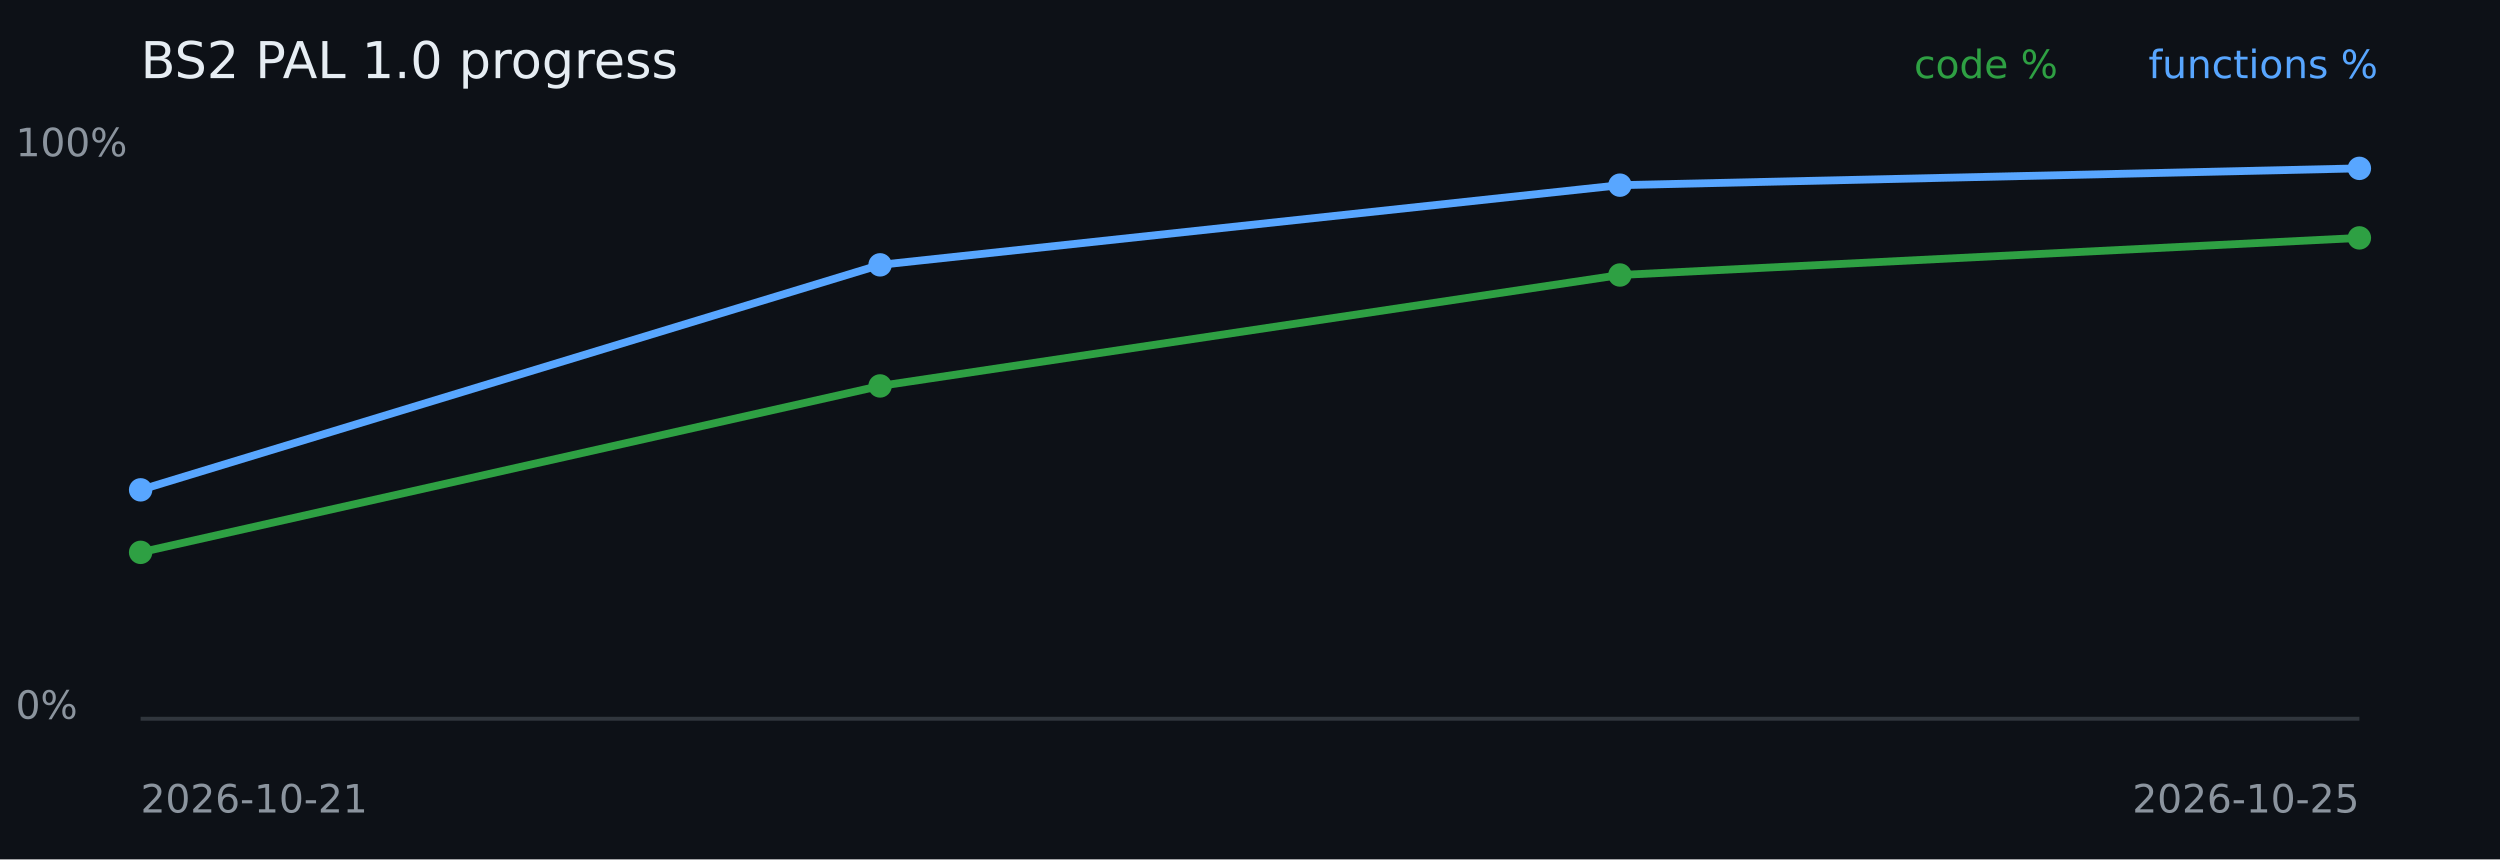
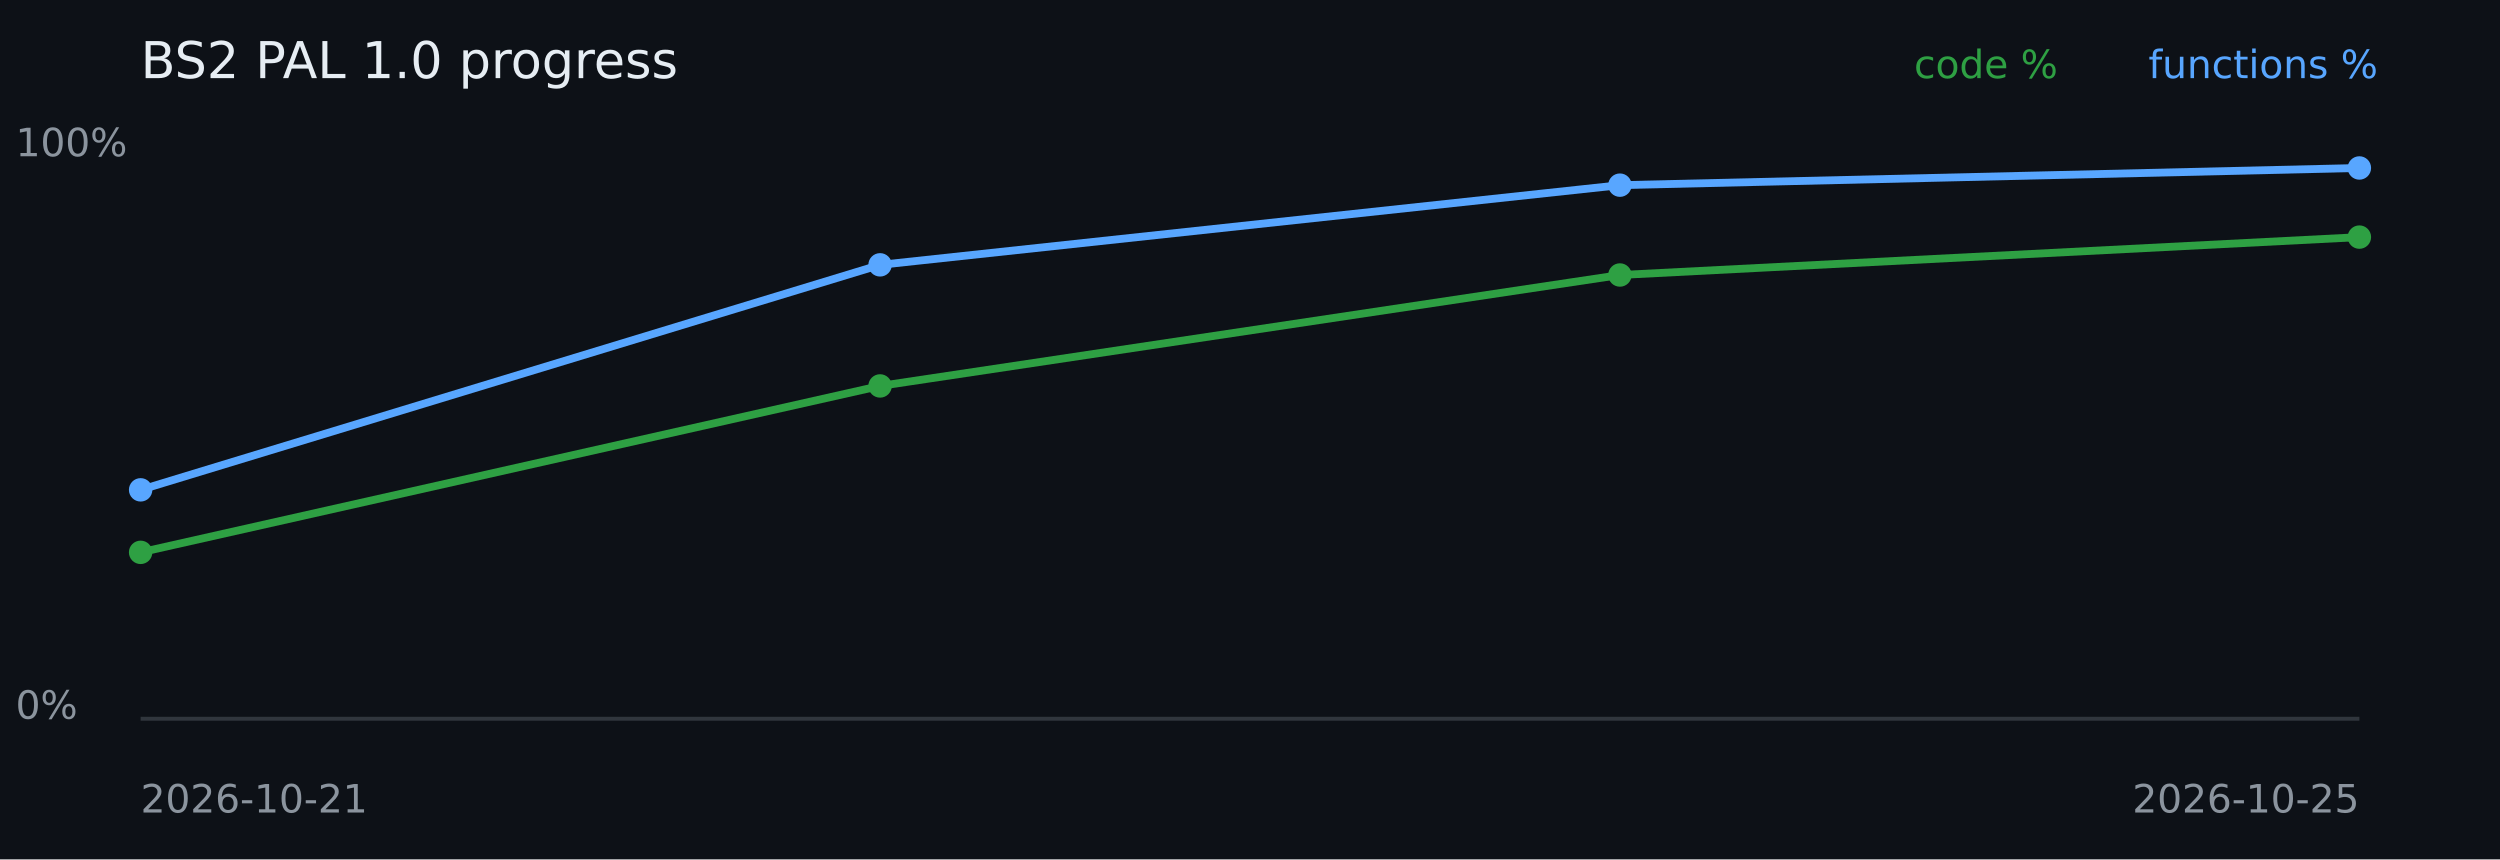
<svg xmlns="http://www.w3.org/2000/svg" width="640" height="220" font-family="Verdana,DejaVu Sans,sans-serif">
  <rect width="100%" height="100%" fill="#0d1117" />
  <text x="36" y="20" font-size="13" fill="#e6edf3">BS2 PAL 1.0 progress</text>
  <line x1="36" y1="184" x2="604" y2="184" stroke="#30363d" />
  <text x="4" y="40" font-size="10" fill="#8b949e">100%</text>
  <text x="4" y="184" font-size="10" fill="#8b949e">0%</text>
-   <polyline fill="none" stroke="#58a6ff" stroke-width="2" points="36.0,125.4 225.3,67.8 414.7,47.4 604.0,43.1" />
+   <polyline fill="none" stroke="#58a6ff" stroke-width="2" points="36.0,125.4 225.3,67.8 414.7,47.4 604.0,43.0" />
  <circle cx="36.0" cy="125.4" r="3" fill="#58a6ff" />
  <circle cx="225.3" cy="67.8" r="3" fill="#58a6ff" />
  <circle cx="414.7" cy="47.4" r="3" fill="#58a6ff" />
-   <circle cx="604.0" cy="43.1" r="3" fill="#58a6ff" />
-   <polyline fill="none" stroke="#2ea043" stroke-width="2" points="36.0,141.4 225.3,98.8 414.7,70.4 604.0,60.9" />
+   <circle cx="604.0" cy="43.0" r="3" fill="#58a6ff" />
+   <polyline fill="none" stroke="#2ea043" stroke-width="2" points="36.0,141.4 225.3,98.8 414.7,70.4 604.0,60.7" />
  <circle cx="36.0" cy="141.4" r="3" fill="#2ea043" />
  <circle cx="225.3" cy="98.8" r="3" fill="#2ea043" />
  <circle cx="414.7" cy="70.4" r="3" fill="#2ea043" />
-   <circle cx="604.0" cy="60.9" r="3" fill="#2ea043" />
+   <circle cx="604.0" cy="60.7" r="3" fill="#2ea043" />
  <text x="490" y="20" font-size="10" fill="#2ea043">code %</text>
  <text x="550" y="20" font-size="10" fill="#58a6ff">functions %</text>
  <text x="36" y="208" font-size="10" fill="#8b949e">2026-10-21</text>
  <text x="604" y="208" font-size="10" fill="#8b949e" text-anchor="end">2026-10-25</text>
</svg>
